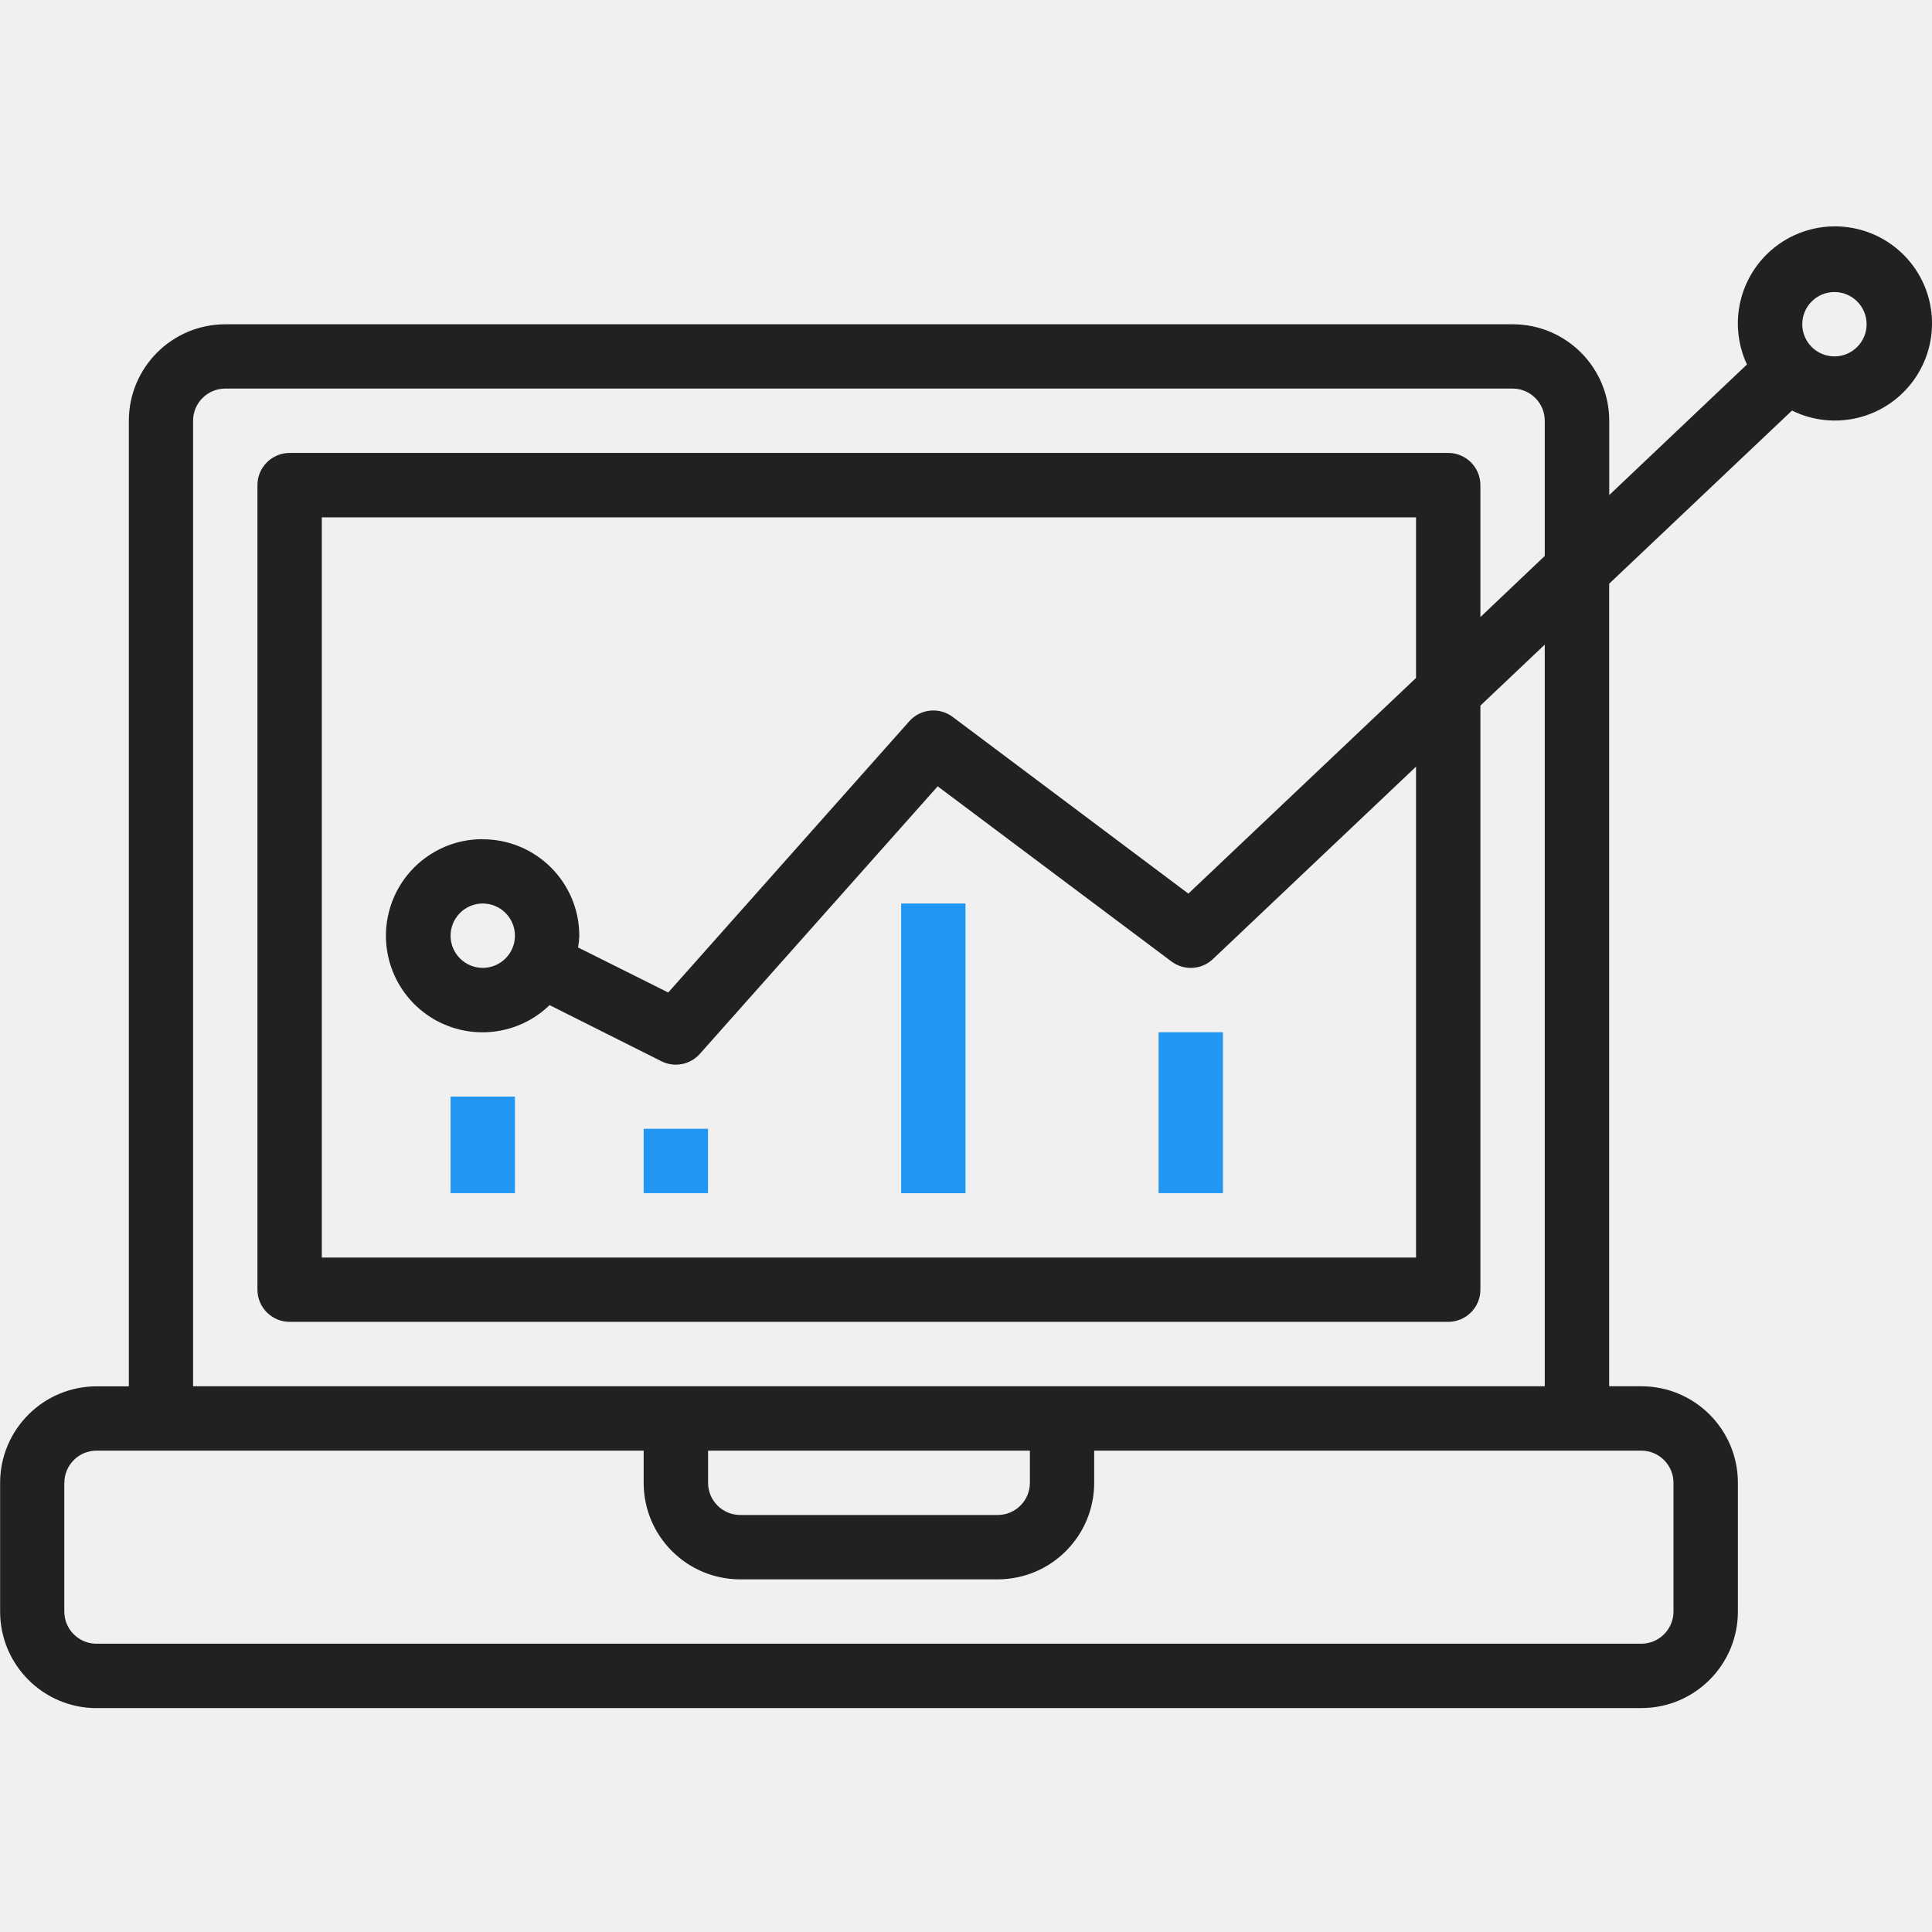
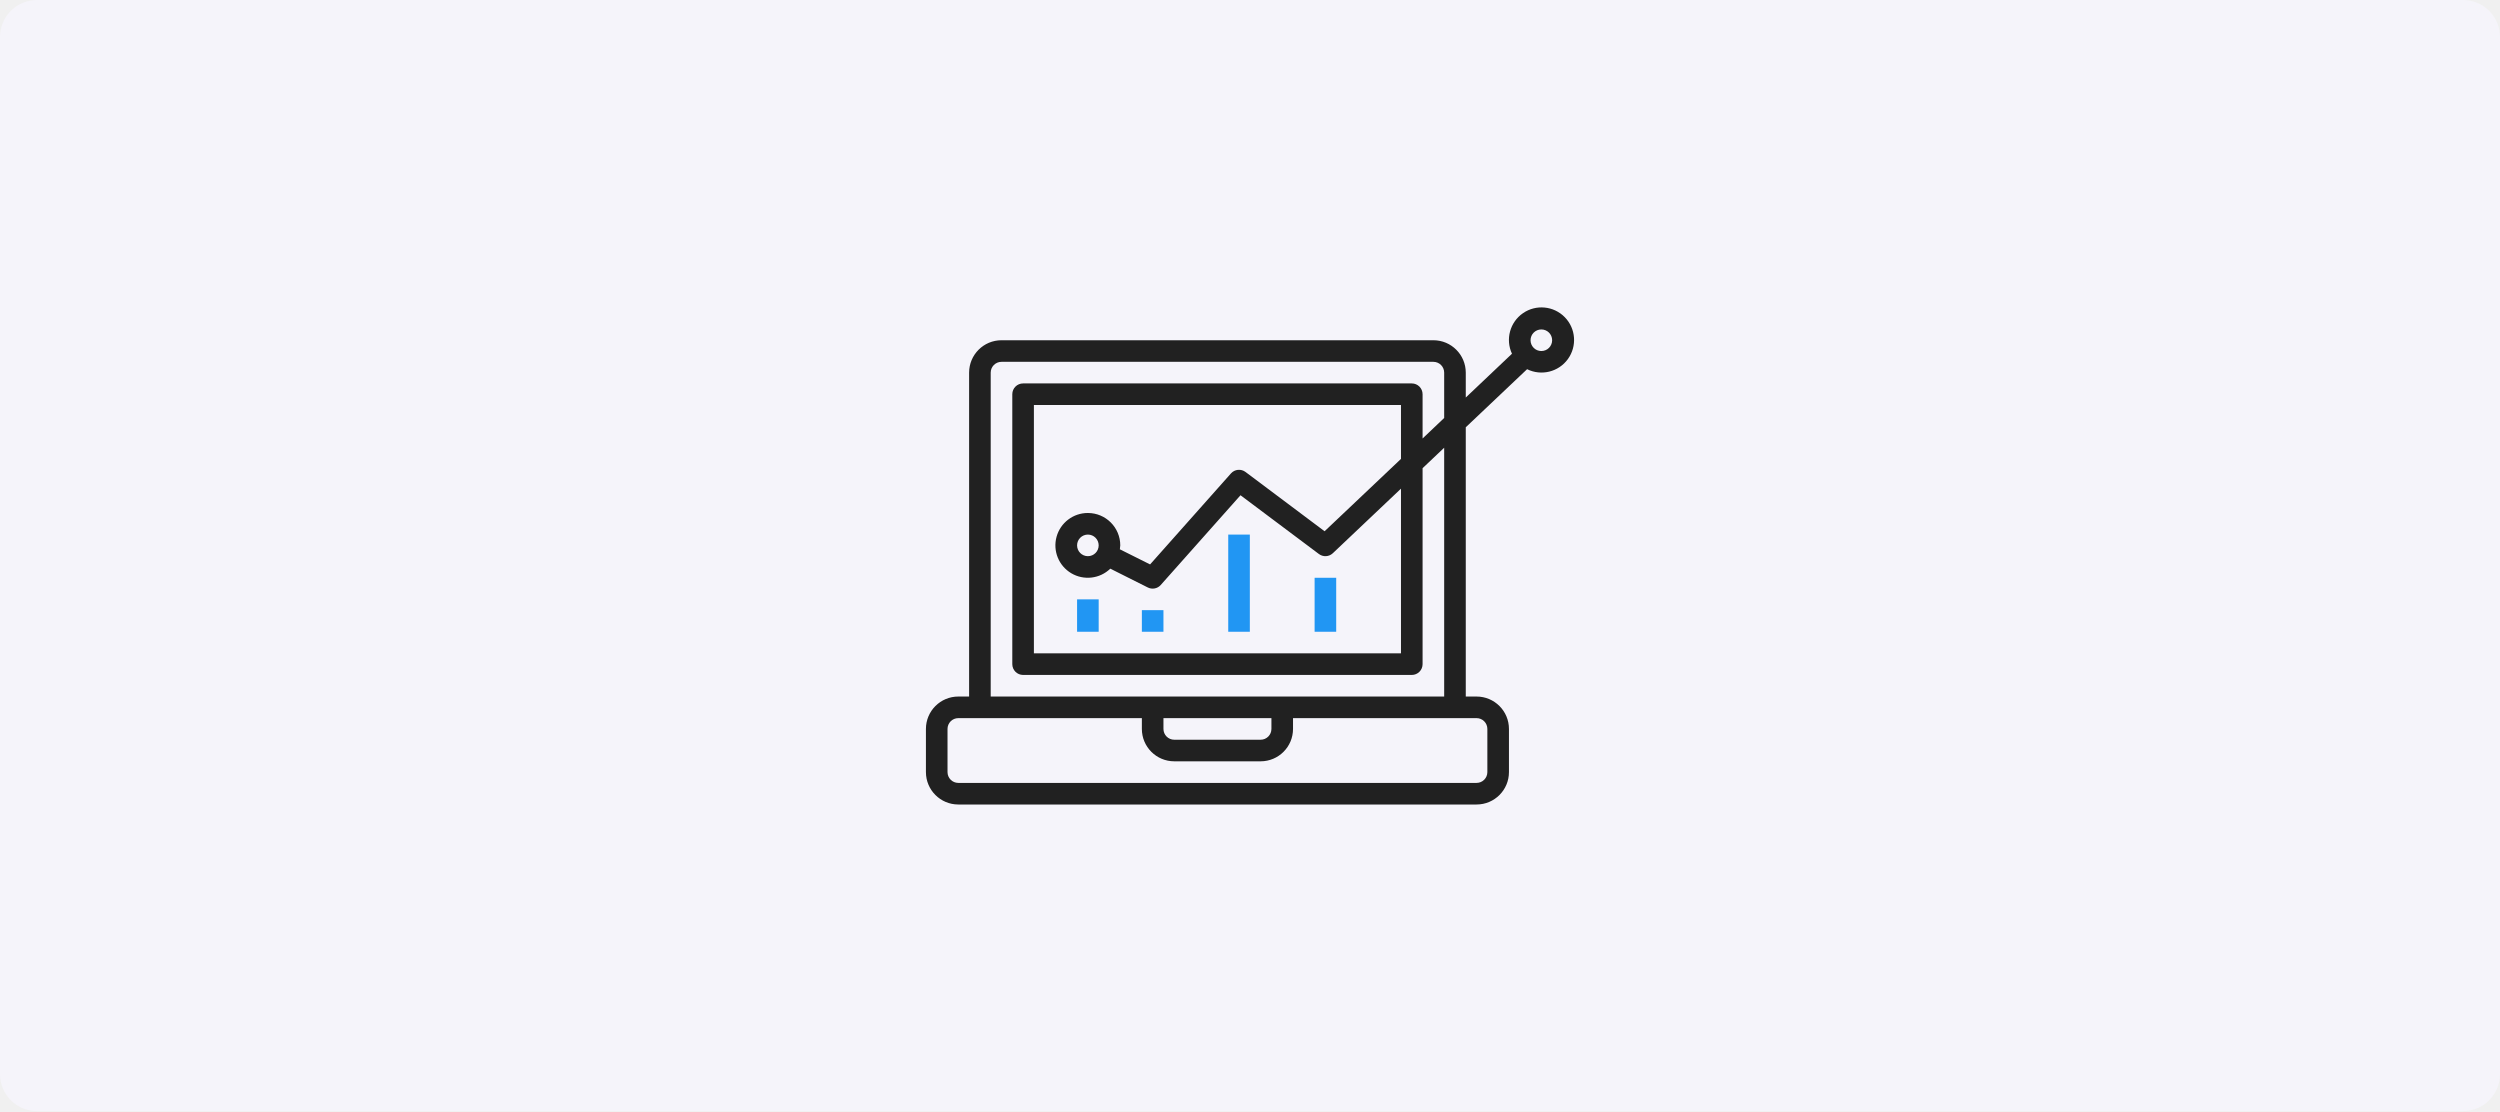
- <svg xmlns="http://www.w3.org/2000/svg" version="1.1" width="32" height="32" viewBox="0 0 32 32">
-   <path fill="#2196f3" d="M14.926 14.965h1.066v4.798h-1.066v-4.797z" />
-   <path fill="#2196f3" d="M19.19 17.097h1.066v2.665h-1.066v-2.665z" />
-   <path fill="#2196f3" d="M10.661 18.696h1.066v1.066h-1.066v-1.066z" />
-   <path fill="#2196f3" d="M7.463 18.163h1.066v1.599h-1.066v-1.599z" />
-   <path fill="#212121" d="M1.599 28.291h25.587c0.883 0 1.599-0.716 1.599-1.599v-2.132c0-0.883-0.716-1.599-1.599-1.599h-0.533v-13.293l3.028-2.868c0.703 0.346 1.553 0.136 2.013-0.499s0.396-1.508-0.152-2.068-1.42-0.644-2.065-0.198c-0.644 0.446-0.873 1.292-0.542 2.002l-2.281 2.163v-1.23c0-0.883-0.716-1.599-1.599-1.599h-21.322c-0.883 0-1.599 0.716-1.599 1.599v15.992h-0.533c-0.883 0-1.599 0.716-1.599 1.599v2.132c0 0.883 0.716 1.599 1.599 1.599zM30.384 4.837c0.294 0 0.533 0.239 0.533 0.533s-0.239 0.533-0.533 0.533c-0.294 0-0.533-0.239-0.533-0.533s0.239-0.533 0.533-0.533zM3.198 6.969c0-0.294 0.239-0.533 0.533-0.533h21.322c0.294 0 0.533 0.239 0.533 0.533v2.239l-1.066 1.013v-2.186c0-0.294-0.239-0.533-0.533-0.533h-19.19c-0.294 0-0.533 0.239-0.533 0.533v13.326c0 0.294 0.239 0.533 0.533 0.533h19.19c0.294 0 0.533-0.239 0.533-0.533v-9.674l1.066-1.010v12.284h-22.388v-15.992zM7.996 13.899c-0.721-0.002-1.354 0.478-1.546 1.174s0.105 1.433 0.725 1.801c0.62 0.368 1.41 0.276 1.928-0.226l1.853 0.93c0.215 0.108 0.476 0.057 0.636-0.123l3.939-4.431 3.872 2.901c0.208 0.156 0.498 0.139 0.686-0.039l3.365-3.188v8.131h-18.124v-12.26h18.124v2.66l-3.771 3.572-3.904-2.927c-0.222-0.166-0.534-0.135-0.718 0.072l-3.993 4.493-1.493-0.746c0.011-0.064 0.018-0.129 0.020-0.193 0-0.883-0.716-1.599-1.599-1.599zM8.529 15.498c0 0.294-0.239 0.533-0.533 0.533s-0.533-0.239-0.533-0.533c0-0.294 0.239-0.533 0.533-0.533s0.533 0.239 0.533 0.533zM11.727 24.027h5.331v0.533c0 0.294-0.239 0.533-0.533 0.533h-4.264c-0.294 0-0.533-0.239-0.533-0.533v-0.533zM1.066 24.56c0-0.294 0.239-0.533 0.533-0.533h9.062v0.533c0 0.883 0.716 1.599 1.599 1.599h4.264c0.883 0 1.599-0.716 1.599-1.599v-0.533h9.062c0.294 0 0.533 0.239 0.533 0.533v2.132c0 0.294-0.239 0.533-0.533 0.533h-25.587c-0.294 0-0.533-0.239-0.533-0.533v-2.132z" />
+ <svg xmlns="http://www.w3.org/2000/svg" width="270" height="120" fill="none">
+   <rect width="270" height="120" rx="4" fill="#F5F4FA" />
+   <g clip-path="url(#clip0)">
+     <path d="M132.65 57.735h2.332V68.23h-2.332V57.735zM141.978 62.4h2.332v5.83h-2.332V62.4zM123.321 65.897h2.332v2.333h-2.332v-2.333zM116.325 64.731h2.332v3.499h-2.332V64.73z" fill="#2196F3" />
+     <path d="M103.498 86.886h55.971a3.498 3.498 0 003.498-3.498v-4.664a3.498 3.498 0 00-3.498-3.498h-1.166v-29.08l6.623-6.273a3.518 3.518 0 10-1.633-1.67l-4.99 4.731v-2.69a3.499 3.499 0 00-3.498-3.498h-46.643a3.499 3.499 0 00-3.498 3.498v34.982h-1.166A3.498 3.498 0 00100 78.724v4.664a3.498 3.498 0 003.498 3.498zm62.967-51.306a1.166 1.166 0 110 2.332 1.166 1.166 0 010-2.332zm-59.469 4.664c0-.644.522-1.166 1.166-1.166h46.643c.644 0 1.166.522 1.166 1.166v4.897l-2.332 2.216v-4.78c0-.645-.523-1.167-1.166-1.167h-41.978c-.644 0-1.167.522-1.167 1.166v29.152c0 .644.523 1.166 1.167 1.166h41.978c.643 0 1.166-.522 1.166-1.166V50.565l2.332-2.21v26.87h-48.975v-34.98zm10.495 15.159a3.498 3.498 0 102.422 6.012l4.053 2.034a1.166 1.166 0 001.392-.268l8.616-9.694 8.47 6.347c.455.34 1.089.304 1.501-.086l7.361-6.973v17.787h-39.645v-26.82h39.645v5.82l-8.25 7.813-8.541-6.403a1.167 1.167 0 00-1.571.157l-8.734 9.828-3.265-1.633a3.34 3.34 0 00.044-.423 3.498 3.498 0 00-3.498-3.498zm1.166 3.498a1.166 1.166 0 11-2.332 0 1.166 1.166 0 012.332 0zm6.996 18.657h11.661v1.166c0 .644-.522 1.166-1.166 1.166h-9.329a1.166 1.166 0 01-1.166-1.166v-1.166zm-23.321 1.166c0-.644.522-1.166 1.166-1.166h19.823v1.166a3.498 3.498 0 003.498 3.498h9.329a3.498 3.498 0 003.498-3.498v-1.166h19.823c.644 0 1.166.522 1.166 1.166v4.664c0 .644-.522 1.166-1.166 1.166h-55.971a1.166 1.166 0 01-1.166-1.166v-4.664z" fill="#212121" />
+   </g>
+   <defs>
+     <clipPath id="clip0">
+       <path fill="#fff" transform="translate(100 25)" d="M0 0h70v70H0z" />
+     </clipPath>
+   </defs>
</svg>
